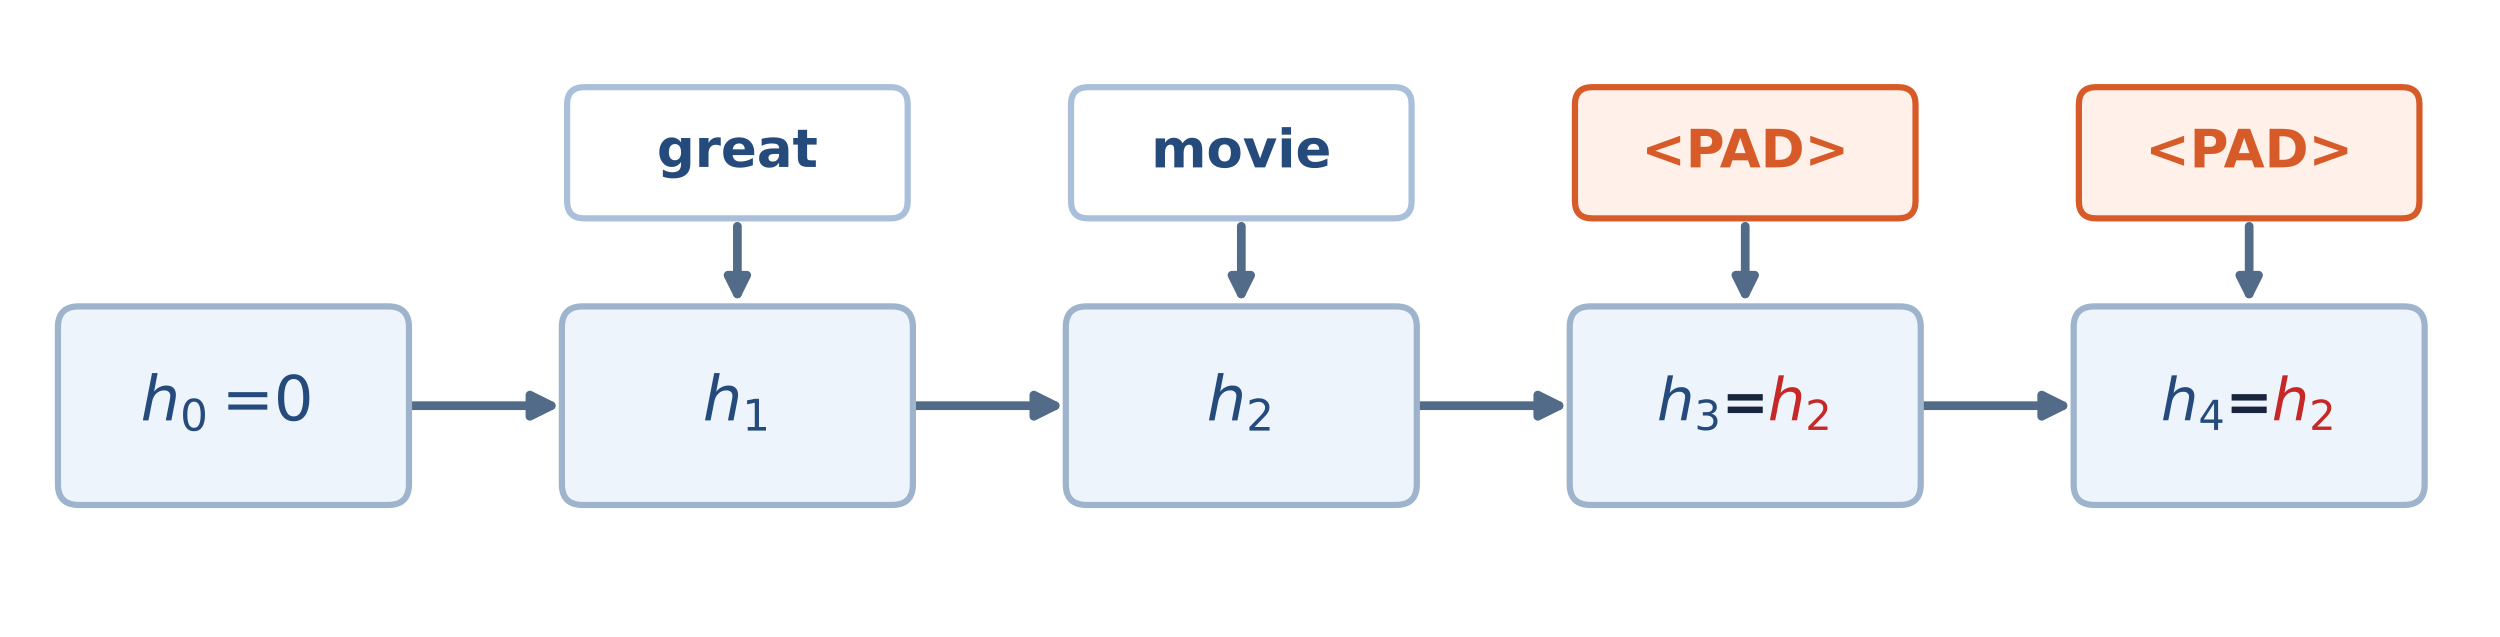
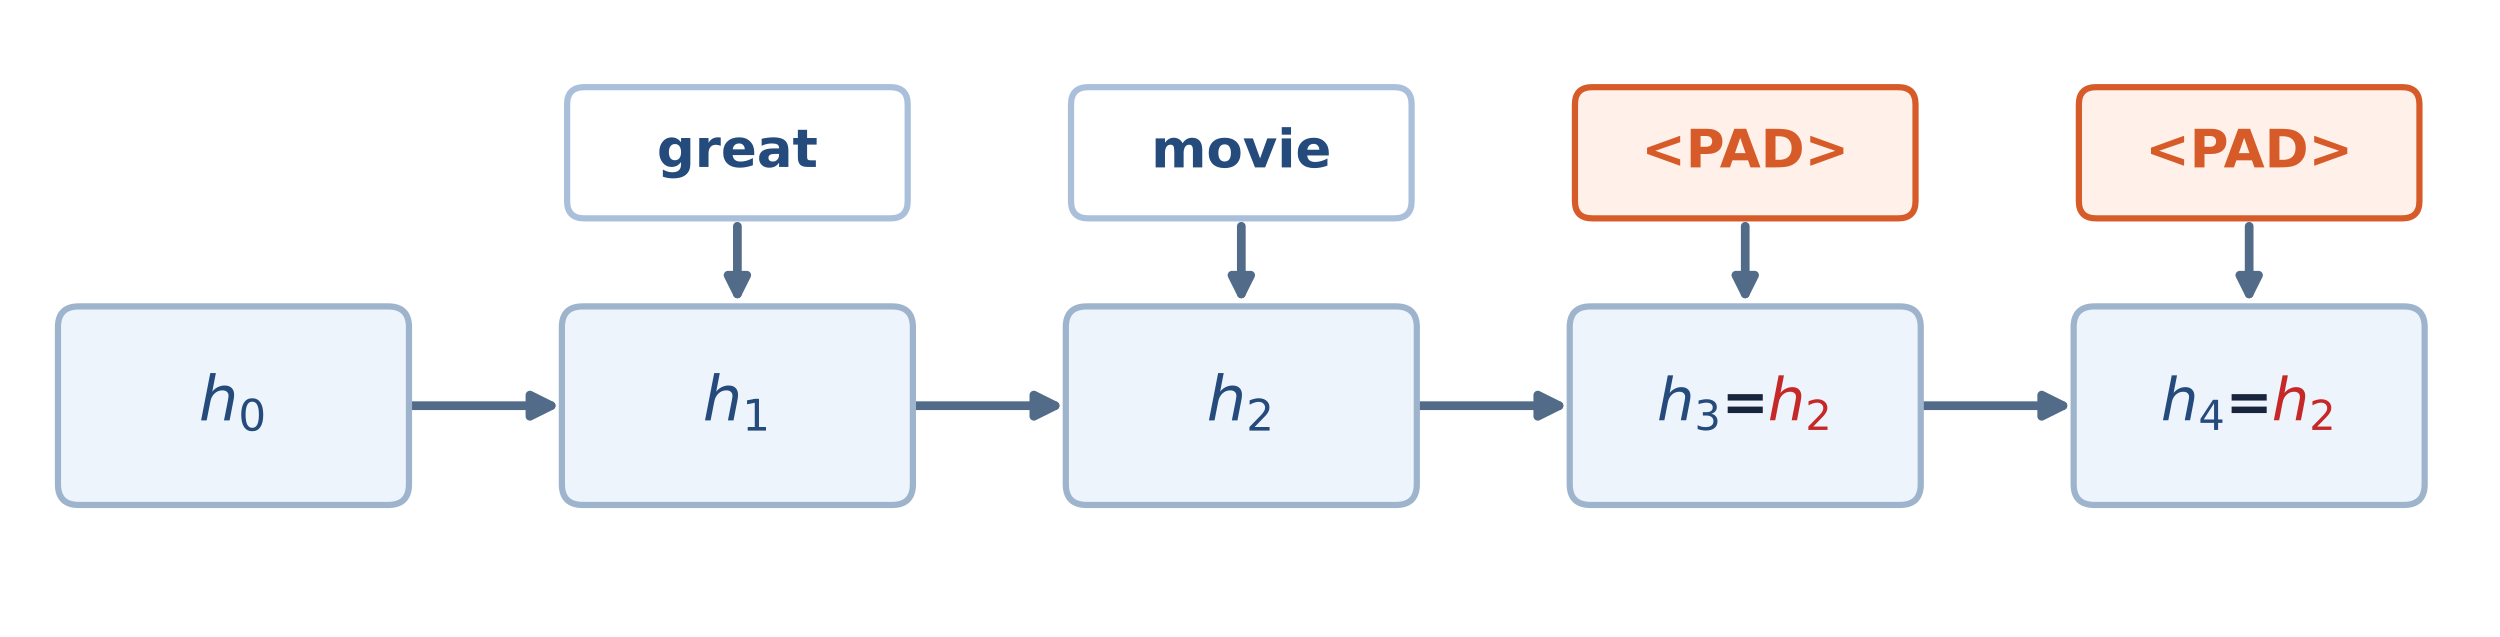
<svg xmlns="http://www.w3.org/2000/svg" width="802.8pt" height="204.552pt" viewBox="0 0 802.8 204.552" version="1.1">
  <defs>
    <style type="text/css">*{stroke-linejoin: round; stroke-linecap: butt}</style>
  </defs>
  <g id="figure_1">
    <g id="patch_1">
      <path d="M 0 204.552  L 802.8 204.552  L 802.8 0  L 0 0  z " style="fill: #ffffff" />
    </g>
    <g id="axes_1">
      <g id="patch_2">
-         <path d="M 131.655 130.273  Q 155.881 130.273 176.977 130.273  " clip-path="url(#p1f0ee3836b)" style="fill: none; stroke: #526b88; stroke-width: 2.8; stroke-linecap: round" />
-         <path d="M 170.177 126.873  L 176.977 130.273  L 170.177 133.673  L 170.177 126.873  z " clip-path="url(#p1f0ee3836b)" style="fill: #526b88; stroke: #526b88; stroke-width: 2.8; stroke-linecap: round" />
+         <path d="M 131.655 130.273  Q 155.881 130.273 176.977 130.273  " clip-path="url(#p130c1a70a3)" style="fill: none; stroke: #526b88; stroke-width: 2.8; stroke-linecap: round" />
+         <path d="M 170.177 126.873  L 176.977 130.273  L 170.177 133.673  L 170.177 126.873  z " clip-path="url(#p130c1a70a3)" style="fill: #526b88; stroke: #526b88; stroke-width: 2.8; stroke-linecap: round" />
      </g>
      <g id="patch_3">
-         <path d="M 293.475 130.273  Q 317.701 130.273 338.797 130.273  " clip-path="url(#p1f0ee3836b)" style="fill: none; stroke: #526b88; stroke-width: 2.8; stroke-linecap: round" />
-         <path d="M 331.997 126.873  L 338.797 130.273  L 331.997 133.673  L 331.997 126.873  z " clip-path="url(#p1f0ee3836b)" style="fill: #526b88; stroke: #526b88; stroke-width: 2.8; stroke-linecap: round" />
+         <path d="M 293.475 130.273  Q 317.701 130.273 338.797 130.273  " clip-path="url(#p130c1a70a3)" style="fill: none; stroke: #526b88; stroke-width: 2.8; stroke-linecap: round" />
+         <path d="M 331.997 126.873  L 338.797 130.273  L 331.997 133.673  L 331.997 126.873  z " clip-path="url(#p130c1a70a3)" style="fill: #526b88; stroke: #526b88; stroke-width: 2.8; stroke-linecap: round" />
      </g>
      <g id="patch_4">
-         <path d="M 455.295 130.273  Q 479.521 130.273 500.617 130.273  " clip-path="url(#p1f0ee3836b)" style="fill: none; stroke: #526b88; stroke-width: 2.8; stroke-linecap: round" />
-         <path d="M 493.817 126.873  L 500.617 130.273  L 493.817 133.673  L 493.817 126.873  z " clip-path="url(#p1f0ee3836b)" style="fill: #526b88; stroke: #526b88; stroke-width: 2.8; stroke-linecap: round" />
+         <path d="M 455.295 130.273  Q 479.521 130.273 500.617 130.273  " clip-path="url(#p130c1a70a3)" style="fill: none; stroke: #526b88; stroke-width: 2.8; stroke-linecap: round" />
+         <path d="M 493.817 126.873  L 500.617 130.273  L 493.817 133.673  L 493.817 126.873  z " clip-path="url(#p130c1a70a3)" style="fill: #526b88; stroke: #526b88; stroke-width: 2.8; stroke-linecap: round" />
      </g>
      <g id="patch_5">
-         <path d="M 617.115 130.273  Q 641.341 130.273 662.437 130.273  " clip-path="url(#p1f0ee3836b)" style="fill: none; stroke: #526b88; stroke-width: 2.8; stroke-linecap: round" />
-         <path d="M 655.637 126.873  L 662.437 130.273  L 655.637 133.673  L 655.637 126.873  z " clip-path="url(#p1f0ee3836b)" style="fill: #526b88; stroke: #526b88; stroke-width: 2.8; stroke-linecap: round" />
+         <path d="M 617.115 130.273  Q 641.341 130.273 662.437 130.273  " clip-path="url(#p130c1a70a3)" style="fill: none; stroke: #526b88; stroke-width: 2.8; stroke-linecap: round" />
+         <path d="M 655.637 126.873  L 662.437 130.273  L 655.637 133.673  L 655.637 126.873  z " clip-path="url(#p130c1a70a3)" style="fill: #526b88; stroke: #526b88; stroke-width: 2.8; stroke-linecap: round" />
      </g>
      <g id="patch_6">
-         <path d="M 187.686 70.121  L 285.894 70.121  Q 291.474 70.121 291.474 64.577  L 291.474 33.53  Q 291.474 27.986 285.894 27.986  L 187.686 27.986  Q 182.106 27.986 182.106 33.53  L 182.106 64.577  Q 182.106 70.121 187.686 70.121  z " clip-path="url(#p1f0ee3836b)" style="fill: #ffffff; stroke: #a9bfda; stroke-width: 2; stroke-linejoin: miter" />
+         <path d="M 187.686 70.121  L 285.894 70.121  Q 291.474 70.121 291.474 64.577  L 291.474 33.53  Q 291.474 27.986 285.894 27.986  L 187.686 27.986  Q 182.106 27.986 182.106 33.53  L 182.106 64.577  Q 182.106 70.121 187.686 70.121  z " clip-path="url(#p130c1a70a3)" style="fill: #ffffff; stroke: #a9bfda; stroke-width: 2; stroke-linejoin: miter" />
      </g>
      <g id="patch_7">
-         <path d="M 236.79 72.678  Q 236.79 85.09 236.79 94.373  " clip-path="url(#p1f0ee3836b)" style="fill: none; stroke: #526b88; stroke-width: 2.8; stroke-linecap: round" />
-         <path d="M 239.79 88.373  L 236.79 94.373  L 233.79 88.373  L 239.79 88.373  z " clip-path="url(#p1f0ee3836b)" style="fill: #526b88; stroke: #526b88; stroke-width: 2.8; stroke-linecap: round" />
+         <path d="M 236.79 72.678  Q 236.79 85.09 236.79 94.373  " clip-path="url(#p130c1a70a3)" style="fill: none; stroke: #526b88; stroke-width: 2.8; stroke-linecap: round" />
+         <path d="M 239.79 88.373  L 236.79 94.373  L 233.79 88.373  L 239.79 88.373  z " clip-path="url(#p130c1a70a3)" style="fill: #526b88; stroke: #526b88; stroke-width: 2.8; stroke-linecap: round" />
      </g>
      <g id="patch_8">
-         <path d="M 349.506 70.121  L 447.714 70.121  Q 453.294 70.121 453.294 64.577  L 453.294 33.53  Q 453.294 27.986 447.714 27.986  L 349.506 27.986  Q 343.926 27.986 343.926 33.53  L 343.926 64.577  Q 343.926 70.121 349.506 70.121  z " clip-path="url(#p1f0ee3836b)" style="fill: #ffffff; stroke: #a9bfda; stroke-width: 2; stroke-linejoin: miter" />
+         <path d="M 349.506 70.121  L 447.714 70.121  Q 453.294 70.121 453.294 64.577  L 453.294 33.53  Q 453.294 27.986 447.714 27.986  L 349.506 27.986  Q 343.926 27.986 343.926 33.53  L 343.926 64.577  Q 343.926 70.121 349.506 70.121  z " clip-path="url(#p130c1a70a3)" style="fill: #ffffff; stroke: #a9bfda; stroke-width: 2; stroke-linejoin: miter" />
      </g>
      <g id="patch_9">
-         <path d="M 398.61 72.678  Q 398.61 85.09 398.61 94.373  " clip-path="url(#p1f0ee3836b)" style="fill: none; stroke: #526b88; stroke-width: 2.8; stroke-linecap: round" />
-         <path d="M 401.61 88.373  L 398.61 94.373  L 395.61 88.373  L 401.61 88.373  z " clip-path="url(#p1f0ee3836b)" style="fill: #526b88; stroke: #526b88; stroke-width: 2.8; stroke-linecap: round" />
+         <path d="M 398.61 72.678  Q 398.61 85.09 398.61 94.373  " clip-path="url(#p130c1a70a3)" style="fill: none; stroke: #526b88; stroke-width: 2.8; stroke-linecap: round" />
+         <path d="M 401.61 88.373  L 398.61 94.373  L 395.61 88.373  L 401.61 88.373  z " clip-path="url(#p130c1a70a3)" style="fill: #526b88; stroke: #526b88; stroke-width: 2.8; stroke-linecap: round" />
      </g>
      <g id="patch_10">
-         <path d="M 511.326 70.121  L 609.534 70.121  Q 615.114 70.121 615.114 64.577  L 615.114 33.53  Q 615.114 27.986 609.534 27.986  L 511.326 27.986  Q 505.746 27.986 505.746 33.53  L 505.746 64.577  Q 505.746 70.121 511.326 70.121  z " clip-path="url(#p1f0ee3836b)" style="fill: #fff1e9; stroke: #d75b28; stroke-width: 2; stroke-linejoin: miter" />
+         <path d="M 511.326 70.121  L 609.534 70.121  Q 615.114 70.121 615.114 64.577  L 615.114 33.53  Q 615.114 27.986 609.534 27.986  L 511.326 27.986  Q 505.746 27.986 505.746 33.53  L 505.746 64.577  Q 505.746 70.121 511.326 70.121  z " clip-path="url(#p130c1a70a3)" style="fill: #fff1e9; stroke: #d75b28; stroke-width: 2; stroke-linejoin: miter" />
      </g>
      <g id="patch_11">
-         <path d="M 560.43 72.678  Q 560.43 85.09 560.43 94.373  " clip-path="url(#p1f0ee3836b)" style="fill: none; stroke: #526b88; stroke-width: 2.8; stroke-linecap: round" />
-         <path d="M 563.43 88.373  L 560.43 94.373  L 557.43 88.373  L 563.43 88.373  z " clip-path="url(#p1f0ee3836b)" style="fill: #526b88; stroke: #526b88; stroke-width: 2.8; stroke-linecap: round" />
+         <path d="M 560.43 72.678  Q 560.43 85.09 560.43 94.373  " clip-path="url(#p130c1a70a3)" style="fill: none; stroke: #526b88; stroke-width: 2.8; stroke-linecap: round" />
+         <path d="M 563.43 88.373  L 560.43 94.373  L 557.43 88.373  L 563.43 88.373  z " clip-path="url(#p130c1a70a3)" style="fill: #526b88; stroke: #526b88; stroke-width: 2.8; stroke-linecap: round" />
      </g>
      <g id="patch_12">
-         <path d="M 673.146 70.121  L 771.354 70.121  Q 776.934 70.121 776.934 64.577  L 776.934 33.53  Q 776.934 27.986 771.354 27.986  L 673.146 27.986  Q 667.566 27.986 667.566 33.53  L 667.566 64.577  Q 667.566 70.121 673.146 70.121  z " clip-path="url(#p1f0ee3836b)" style="fill: #fff1e9; stroke: #d75b28; stroke-width: 2; stroke-linejoin: miter" />
+         <path d="M 673.146 70.121  L 771.354 70.121  Q 776.934 70.121 776.934 64.577  L 776.934 33.53  Q 776.934 27.986 771.354 27.986  L 673.146 27.986  Q 667.566 27.986 667.566 33.53  L 667.566 64.577  Q 667.566 70.121 673.146 70.121  z " clip-path="url(#p130c1a70a3)" style="fill: #fff1e9; stroke: #d75b28; stroke-width: 2; stroke-linejoin: miter" />
      </g>
      <g id="patch_13">
-         <path d="M 722.25 72.678  Q 722.25 85.09 722.25 94.373  " clip-path="url(#p1f0ee3836b)" style="fill: none; stroke: #526b88; stroke-width: 2.8; stroke-linecap: round" />
-         <path d="M 725.25 88.373  L 722.25 94.373  L 719.25 88.373  L 725.25 88.373  z " clip-path="url(#p1f0ee3836b)" style="fill: #526b88; stroke: #526b88; stroke-width: 2.8; stroke-linecap: round" />
+         <path d="M 722.25 72.678  Q 722.25 85.09 722.25 94.373  " clip-path="url(#p130c1a70a3)" style="fill: none; stroke: #526b88; stroke-width: 2.8; stroke-linecap: round" />
+         <path d="M 725.25 88.373  L 722.25 94.373  L 719.25 88.373  L 725.25 88.373  z " clip-path="url(#p130c1a70a3)" style="fill: #526b88; stroke: #526b88; stroke-width: 2.8; stroke-linecap: round" />
      </g>
      <g id="patch_14">
-         <path d="M 25.308 162.151  L 124.632 162.151  Q 131.328 162.151 131.328 155.498  L 131.328 105.048  Q 131.328 98.395 124.632 98.395  L 25.308 98.395  Q 18.612 98.395 18.612 105.048  L 18.612 155.498  Q 18.612 162.151 25.308 162.151  z " clip-path="url(#p1f0ee3836b)" style="fill: #eef4fc; stroke: #9eb4cc; stroke-width: 2; stroke-linejoin: miter" />
+         <path d="M 25.308 162.151  L 124.632 162.151  Q 131.328 162.151 131.328 155.498  L 131.328 105.048  Q 131.328 98.395 124.632 98.395  L 25.308 98.395  Q 18.612 98.395 18.612 105.048  L 18.612 155.498  Q 18.612 162.151 25.308 162.151  z " clip-path="url(#p130c1a70a3)" style="fill: #eef4fc; stroke: #9eb4cc; stroke-width: 2; stroke-linejoin: miter" />
      </g>
      <g id="patch_15">
-         <path d="M 187.128 162.151  L 286.452 162.151  Q 293.148 162.151 293.148 155.498  L 293.148 105.048  Q 293.148 98.395 286.452 98.395  L 187.128 98.395  Q 180.432 98.395 180.432 105.048  L 180.432 155.498  Q 180.432 162.151 187.128 162.151  z " clip-path="url(#p1f0ee3836b)" style="fill: #eef4fc; stroke: #9eb4cc; stroke-width: 2; stroke-linejoin: miter" />
+         <path d="M 187.128 162.151  L 286.452 162.151  Q 293.148 162.151 293.148 155.498  L 293.148 105.048  Q 293.148 98.395 286.452 98.395  L 187.128 98.395  Q 180.432 98.395 180.432 105.048  L 180.432 155.498  Q 180.432 162.151 187.128 162.151  z " clip-path="url(#p130c1a70a3)" style="fill: #eef4fc; stroke: #9eb4cc; stroke-width: 2; stroke-linejoin: miter" />
      </g>
      <g id="patch_16">
-         <path d="M 348.948 162.151  L 448.272 162.151  Q 454.968 162.151 454.968 155.498  L 454.968 105.048  Q 454.968 98.395 448.272 98.395  L 348.948 98.395  Q 342.252 98.395 342.252 105.048  L 342.252 155.498  Q 342.252 162.151 348.948 162.151  z " clip-path="url(#p1f0ee3836b)" style="fill: #eef4fc; stroke: #9eb4cc; stroke-width: 2; stroke-linejoin: miter" />
+         <path d="M 348.948 162.151  L 448.272 162.151  Q 454.968 162.151 454.968 155.498  L 454.968 105.048  Q 454.968 98.395 448.272 98.395  L 348.948 98.395  Q 342.252 98.395 342.252 105.048  L 342.252 155.498  Q 342.252 162.151 348.948 162.151  z " clip-path="url(#p130c1a70a3)" style="fill: #eef4fc; stroke: #9eb4cc; stroke-width: 2; stroke-linejoin: miter" />
      </g>
      <g id="patch_17">
-         <path d="M 510.768 162.151  L 610.092 162.151  Q 616.788 162.151 616.788 155.498  L 616.788 105.048  Q 616.788 98.395 610.092 98.395  L 510.768 98.395  Q 504.072 98.395 504.072 105.048  L 504.072 155.498  Q 504.072 162.151 510.768 162.151  z " clip-path="url(#p1f0ee3836b)" style="fill: #eef4fc; stroke: #9eb4cc; stroke-width: 2; stroke-linejoin: miter" />
+         <path d="M 510.768 162.151  L 610.092 162.151  Q 616.788 162.151 616.788 155.498  L 616.788 105.048  Q 616.788 98.395 610.092 98.395  L 510.768 98.395  Q 504.072 98.395 504.072 105.048  L 504.072 155.498  Q 504.072 162.151 510.768 162.151  z " clip-path="url(#p130c1a70a3)" style="fill: #eef4fc; stroke: #9eb4cc; stroke-width: 2; stroke-linejoin: miter" />
      </g>
      <g id="patch_18">
-         <path d="M 672.588 162.151  L 771.912 162.151  Q 778.608 162.151 778.608 155.498  L 778.608 105.048  Q 778.608 98.395 771.912 98.395  L 672.588 98.395  Q 665.892 98.395 665.892 105.048  L 665.892 155.498  Q 665.892 162.151 672.588 162.151  z " clip-path="url(#p1f0ee3836b)" style="fill: #eef4fc; stroke: #9eb4cc; stroke-width: 2; stroke-linejoin: miter" />
+         <path d="M 672.588 162.151  L 771.912 162.151  Q 778.608 162.151 778.608 155.498  L 778.608 105.048  Q 778.608 98.395 771.912 98.395  L 672.588 98.395  Q 665.892 98.395 665.892 105.048  L 665.892 155.498  Q 665.892 162.151 672.588 162.151  z " clip-path="url(#p130c1a70a3)" style="fill: #eef4fc; stroke: #9eb4cc; stroke-width: 2; stroke-linejoin: miter" />
      </g>
      <g id="text_1">
        <text style="fill: #244b7b; font: 700 17px 'DejaVu Sans'; text-anchor: middle" x="236.79" y="53.612" transform="rotate(-0, 236.79, 53.61172)">great</text>
      </g>
      <g id="text_2">
        <text style="fill: #244b7b; font: 700 17px 'DejaVu Sans'; text-anchor: middle" x="398.61" y="53.745" transform="rotate(-0, 398.61, 53.74454)">movie</text>
      </g>
      <g id="text_3">
        <text style="fill: #d75b28; font: 700 17px 'DejaVu Sans'; text-anchor: middle" x="560.43" y="53.745" transform="rotate(-0, 560.43, 53.74454)">&lt;PAD&gt;</text>
      </g>
      <g id="text_4">
        <text style="fill: #d75b28; font: 700 17px 'DejaVu Sans'; text-anchor: middle" x="722.25" y="53.745" transform="rotate(-0, 722.25, 53.74454)">&lt;PAD&gt;</text>
      </g>
      <g id="text_5">
-         <g style="fill: #244b7b" transform="translate(45.17 135.792)">
+         <g style="fill: #244b7b" transform="translate(63.87 135.792)">
          <text>
            <tspan style="font: oblique 20px 'DejaVu Sans'" x="0" y="-0.797">h</tspan>
            <tspan style="font: 14px 'DejaVu Sans'" x="12.676" y="2.484">0</tspan>
-             <tspan style="font: 20px 'DejaVu Sans'" x="26.026 46.681" y="-0.797">=0</tspan>
          </text>
        </g>
      </g>
      <g id="text_6">
        <g style="fill: #244b7b" transform="translate(225.69 135.792)">
          <text>
            <tspan style="font: oblique 20px 'DejaVu Sans'" x="0" y="-0.797">h</tspan>
            <tspan style="font: 14px 'DejaVu Sans'" x="12.676" y="2.484">1</tspan>
          </text>
        </g>
      </g>
      <g id="text_7">
        <g style="fill: #244b7b" transform="translate(387.51 135.792)">
          <text>
            <tspan style="font: oblique 20px 'DejaVu Sans'" x="0" y="-0.797">h</tspan>
            <tspan style="font: 14px 'DejaVu Sans'" x="12.676" y="2.484">2</tspan>
          </text>
        </g>
      </g>
      <g id="text_8">
        <g style="fill: #244b7b" transform="translate(532.086 135.516)">
          <text>
            <tspan style="font: oblique 19px 'DejaVu Sans'" x="0" y="-0.562">h</tspan>
            <tspan style="font: 13.3px 'DejaVu Sans'" x="12.042" y="2.555">3</tspan>
          </text>
        </g>
      </g>
      <g id="text_9">
        <text style="fill: #18253d; font: 700 18px 'DejaVu Sans'; text-anchor: middle" x="560.43" y="135.24" transform="rotate(-0, 560.43, 135.2401)">=</text>
      </g>
      <g id="text_10">
        <g style="fill: #c62828" transform="translate(567.684 135.516)">
          <text>
            <tspan style="font: oblique 19px 'DejaVu Sans'" x="0" y="-0.562">h</tspan>
            <tspan style="font: 13.3px 'DejaVu Sans'" x="12.042" y="2.555">2</tspan>
          </text>
        </g>
      </g>
      <g id="text_11">
        <g style="fill: #244b7b" transform="translate(693.906 135.516)">
          <text>
            <tspan style="font: oblique 19px 'DejaVu Sans'" x="0" y="-0.562">h</tspan>
            <tspan style="font: 13.3px 'DejaVu Sans'" x="12.042" y="2.555">4</tspan>
          </text>
        </g>
      </g>
      <g id="text_12">
        <text style="fill: #18253d; font: 700 18px 'DejaVu Sans'; text-anchor: middle" x="722.25" y="135.24" transform="rotate(-0, 722.25, 135.2401)">=</text>
      </g>
      <g id="text_13">
        <g style="fill: #c62828" transform="translate(729.504 135.516)">
          <text>
            <tspan style="font: oblique 19px 'DejaVu Sans'" x="0" y="-0.562">h</tspan>
            <tspan style="font: 13.3px 'DejaVu Sans'" x="12.042" y="2.555">2</tspan>
          </text>
        </g>
      </g>
    </g>
  </g>
  <defs>
-     <clipPath id="p1f0ee3836b">
+     <clipPath id="p130c1a70a3">
      <rect x="10.8" y="10.8" width="781.2" height="182.952" />
    </clipPath>
  </defs>
</svg>
